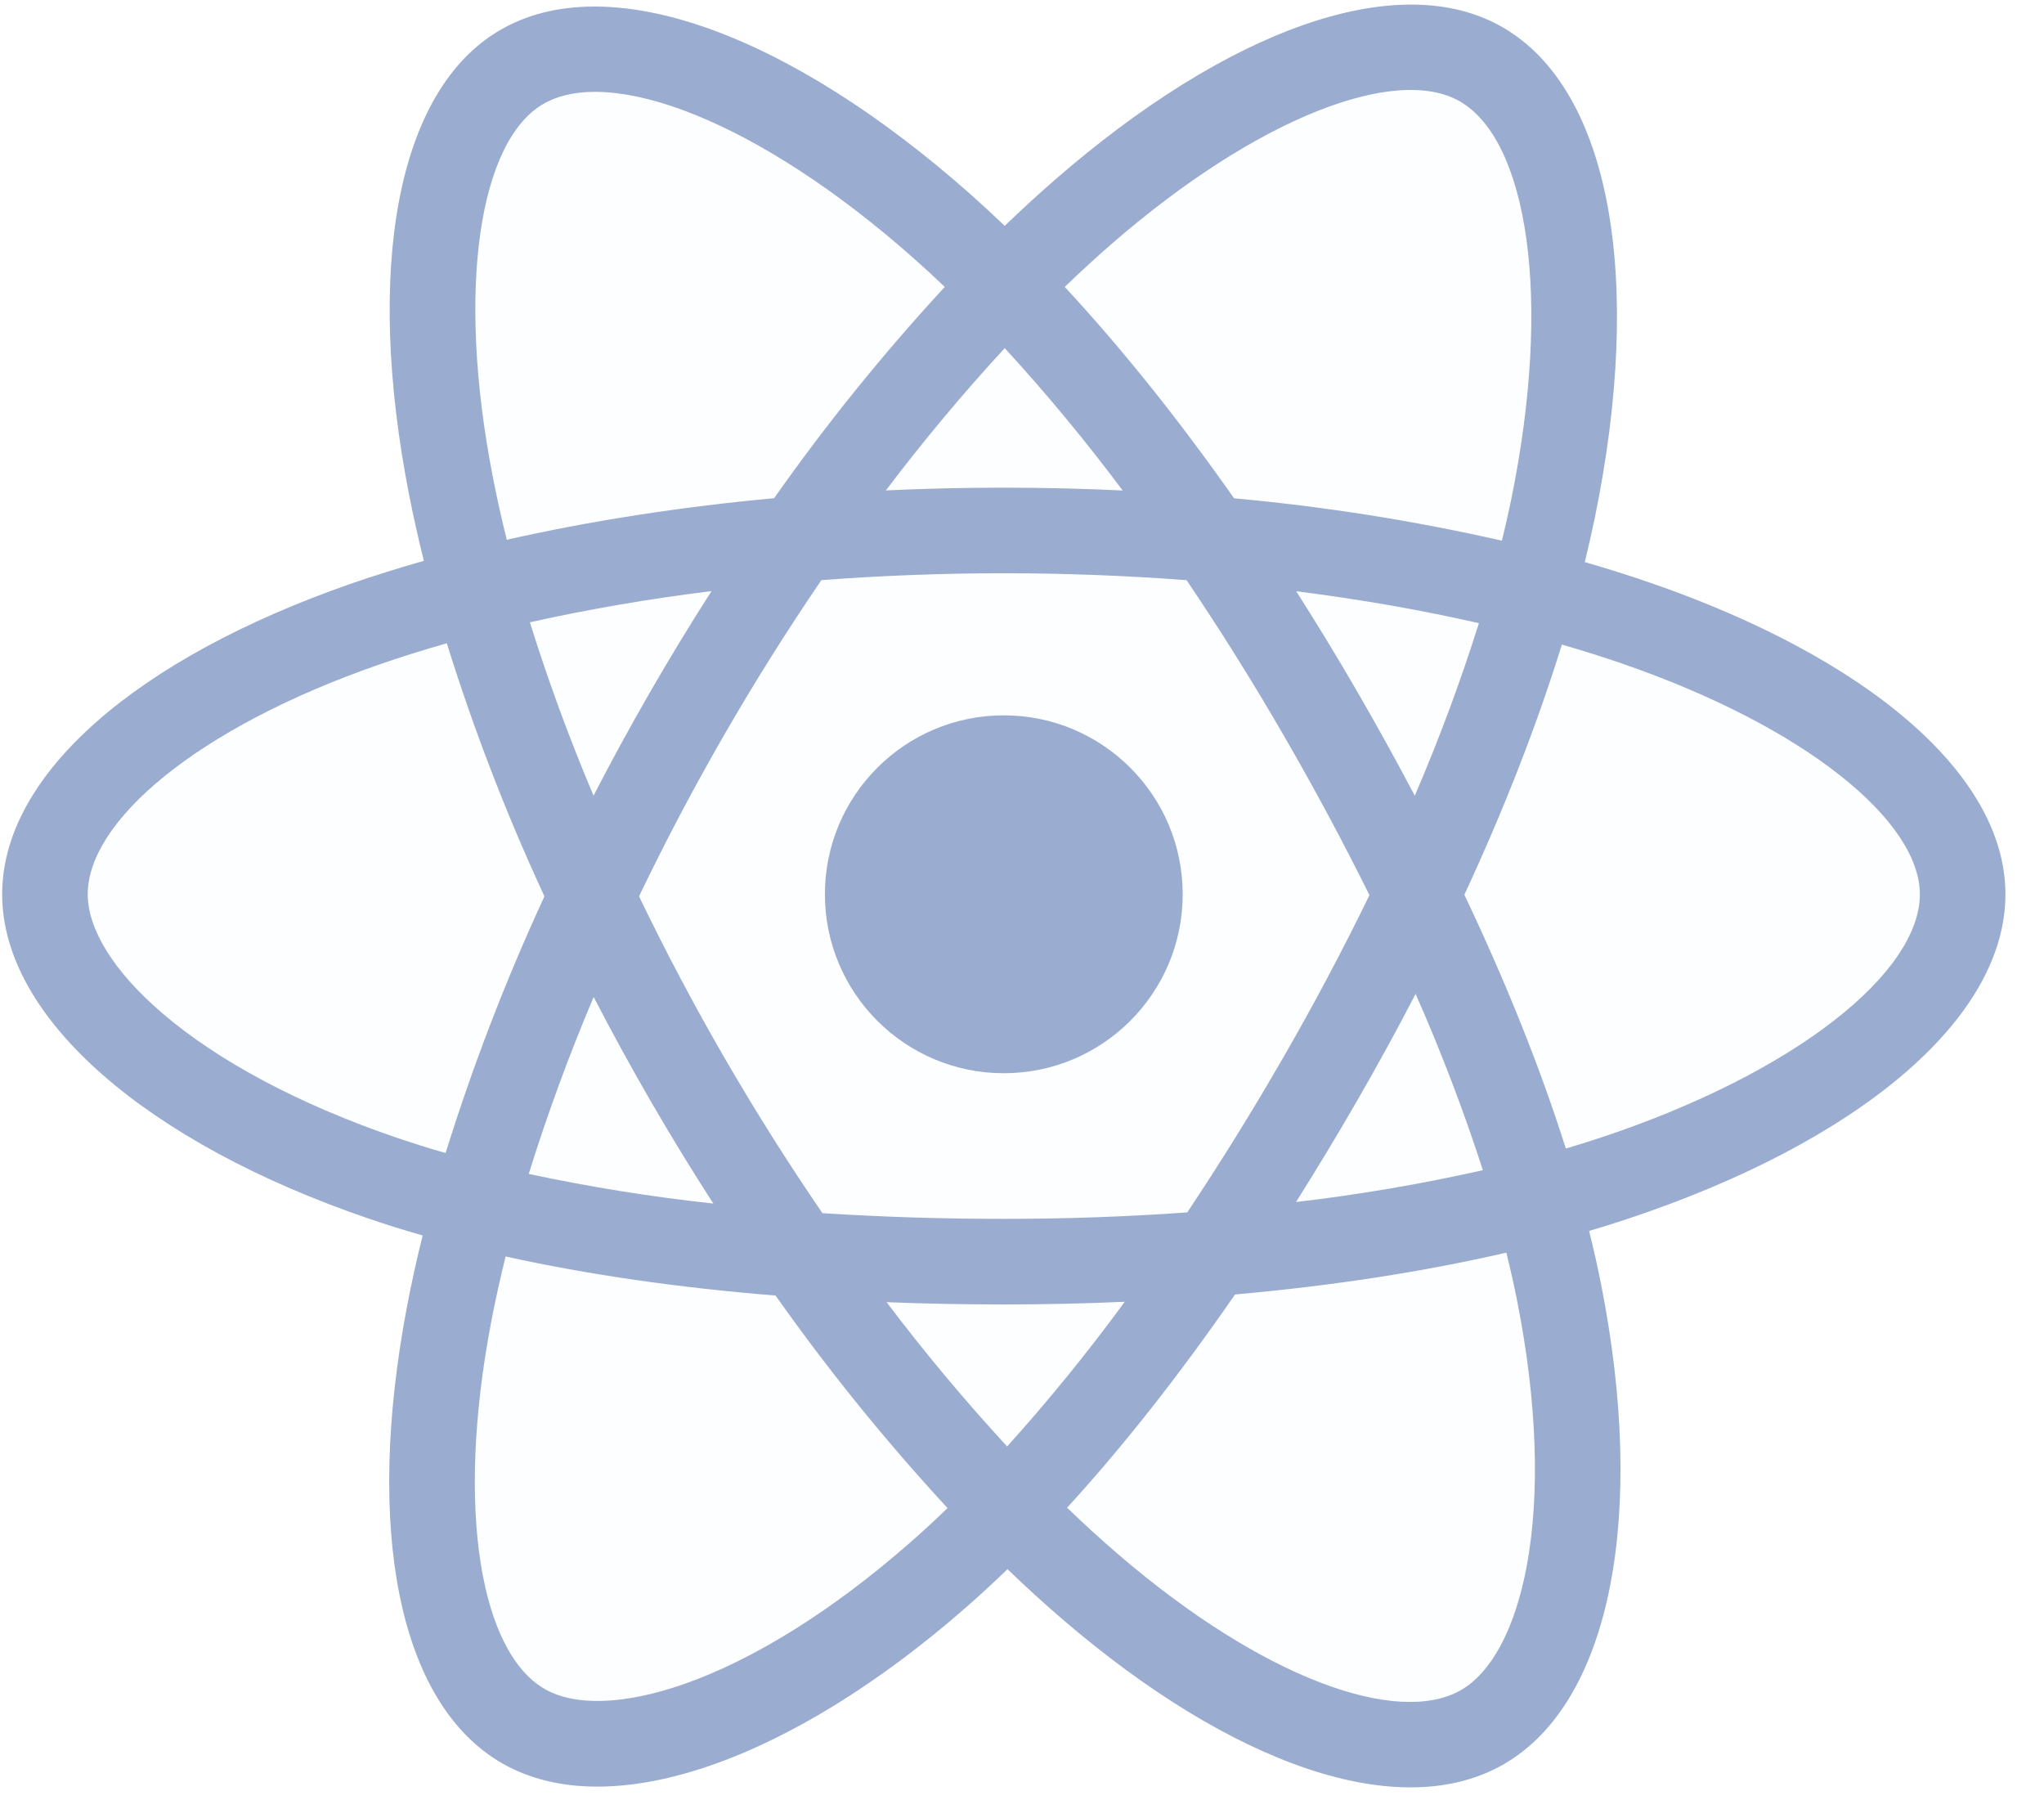
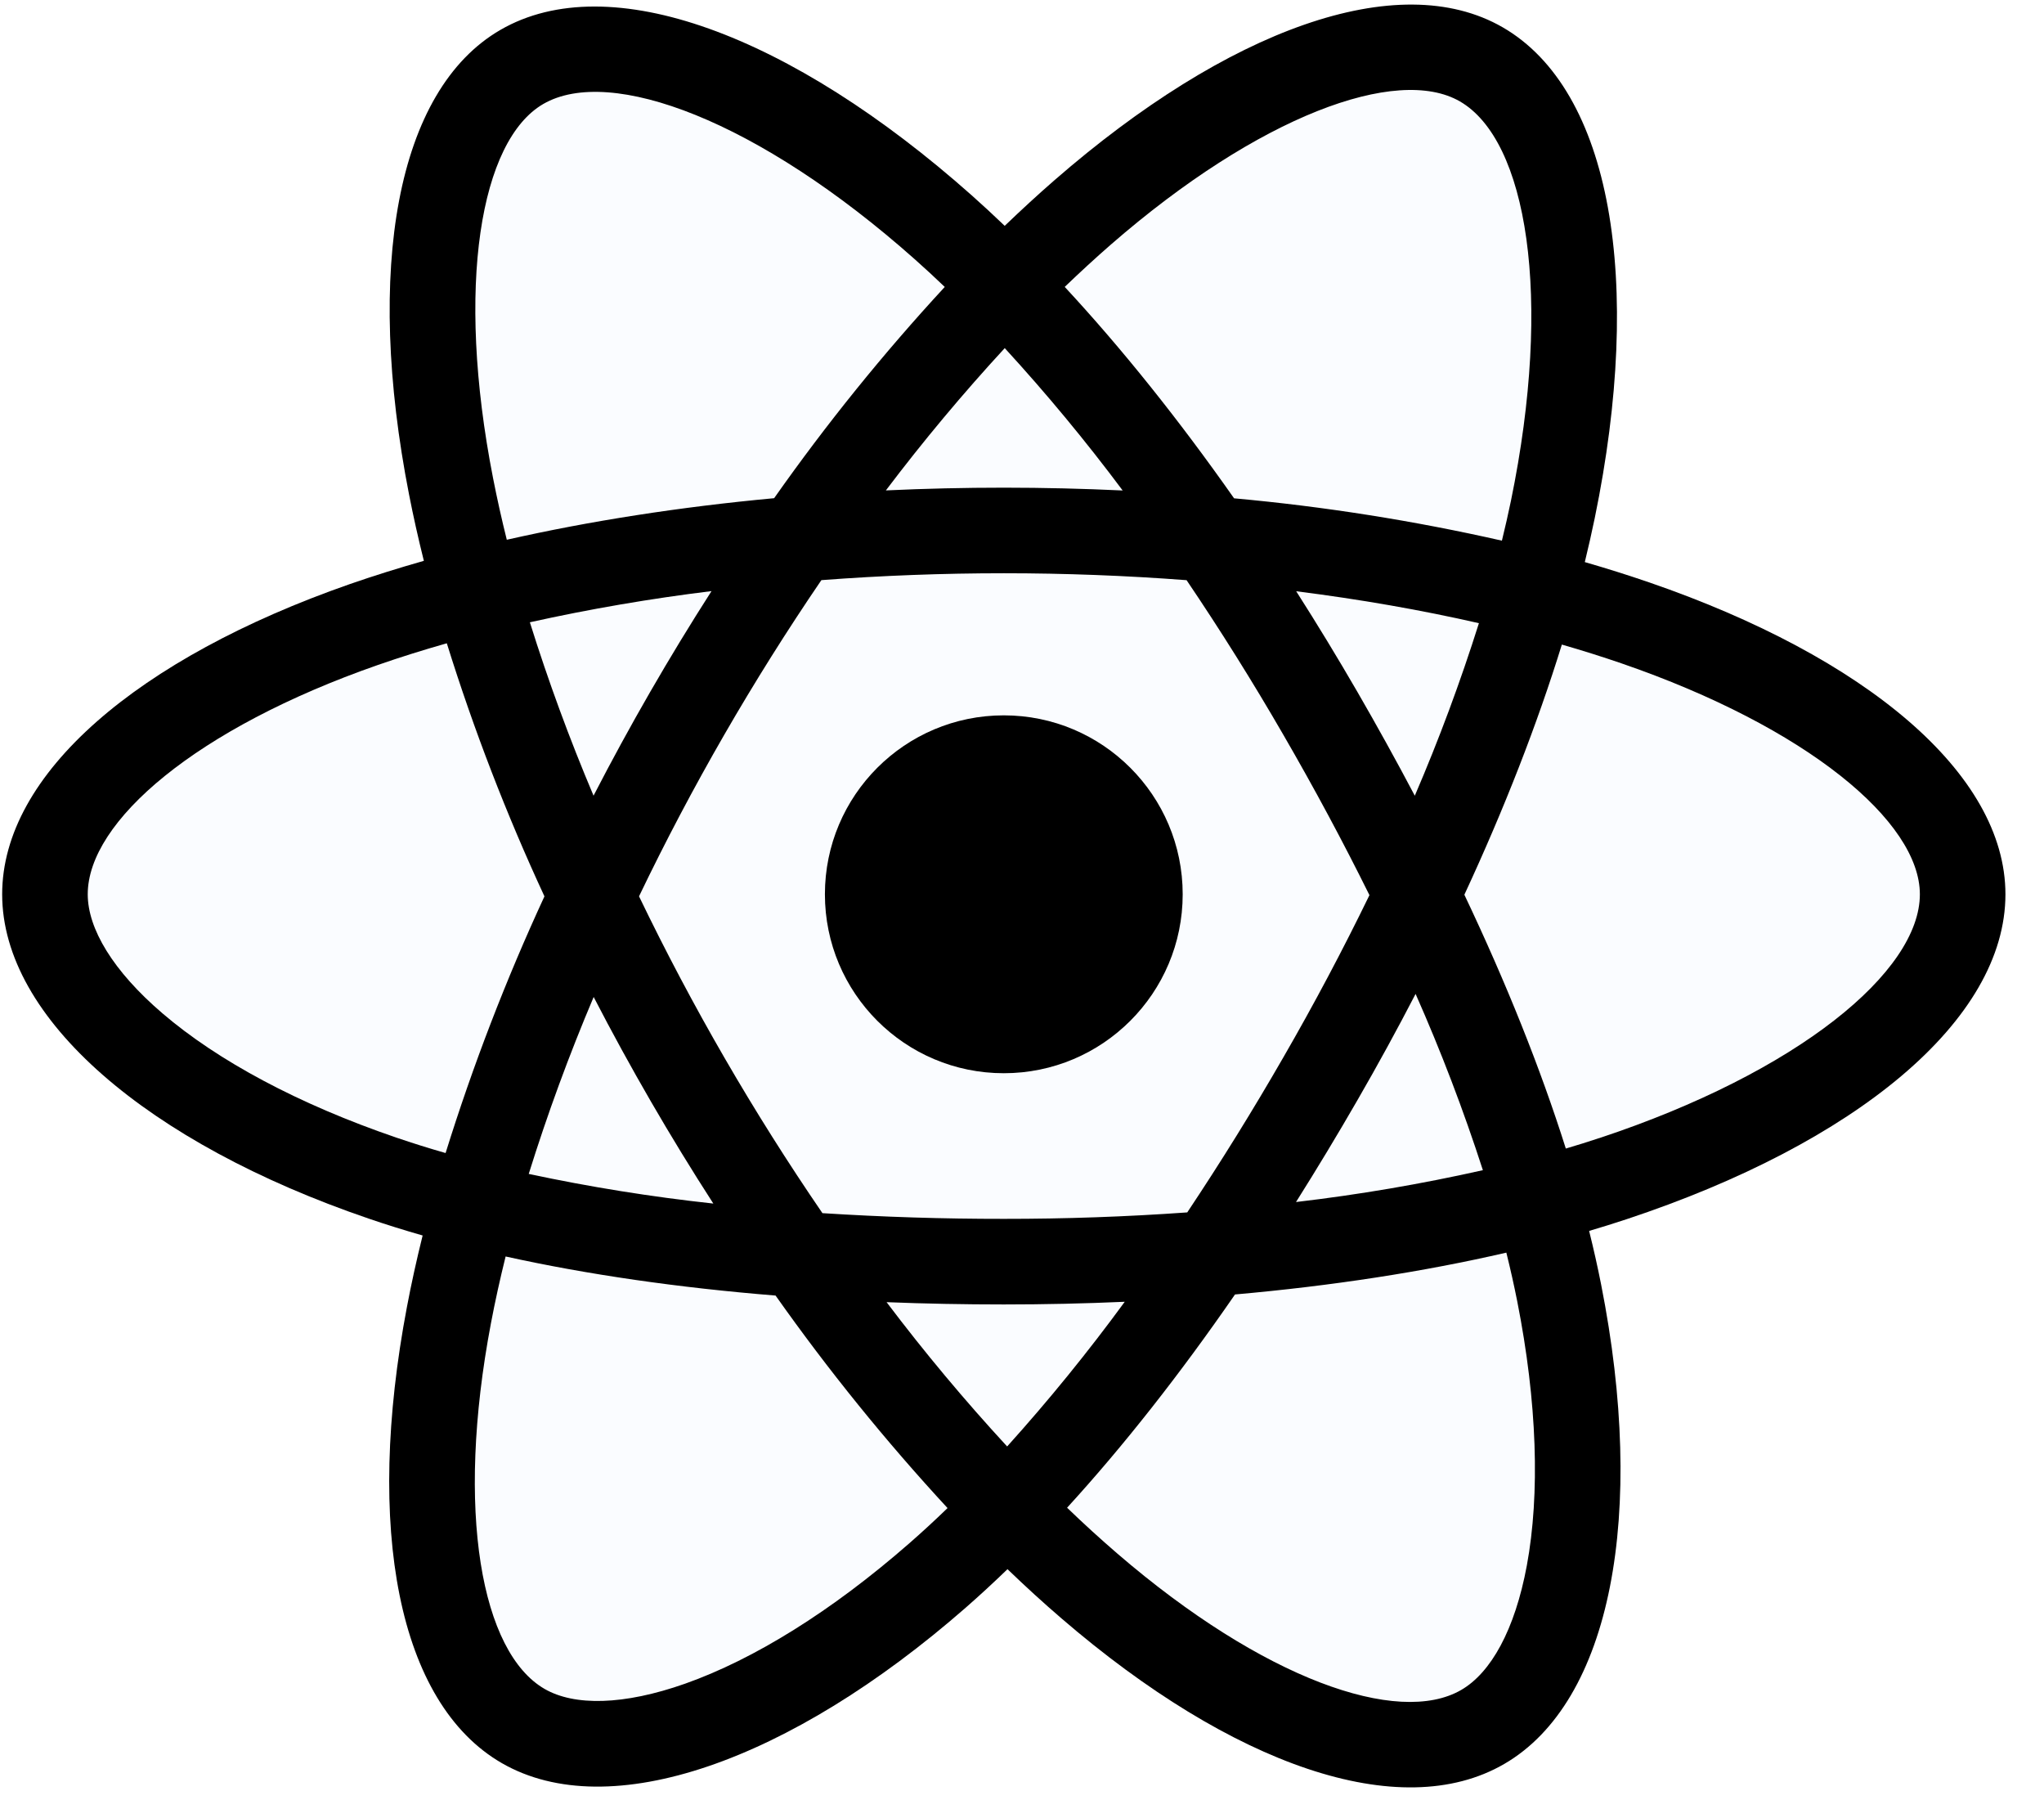
<svg xmlns="http://www.w3.org/2000/svg" width="52" height="46">
-   <g fill="none" opacity=".4">
-     <path fill="#023189" d="M41.958 14.813a34.775 34.775 0 00-1.64-.517c.092-.379.177-.752.253-1.12C41.813 7.149 41 2.293 38.228.694 35.569-.84 31.221.758 26.83 4.58c-.423.368-.846.757-1.27 1.164-.281-.27-.563-.53-.844-.78C20.114.879 15.501-.843 12.731.76c-2.656 1.537-3.443 6.103-2.325 11.816.108.552.234 1.115.377 1.688-.653.186-1.283.383-1.887.593C3.501 16.74.055 19.687.055 22.745c0 3.159 3.699 6.327 9.32 8.247.443.152.903.295 1.377.431-.154.62-.288 1.227-.4 1.82-1.066 5.614-.234 10.071 2.415 11.6 2.737 1.577 7.329-.045 11.8-3.953.354-.31.709-.637 1.064-.98.46.443.92.863 1.378 1.256 4.331 3.728 8.61 5.233 11.256 3.7 2.733-1.582 3.622-6.37 2.468-12.197-.088-.445-.19-.9-.305-1.362.322-.095.639-.194.947-.296 5.843-1.936 9.644-5.065 9.644-8.266 0-3.07-3.557-6.037-9.061-7.932z" />
+   <g fill="none">
+     <path fill="currentColor" d="M41.958 14.813a34.775 34.775 0 00-1.64-.517c.092-.379.177-.752.253-1.12C41.813 7.149 41 2.293 38.228.694 35.569-.84 31.221.758 26.83 4.58c-.423.368-.846.757-1.27 1.164-.281-.27-.563-.53-.844-.78C20.114.879 15.501-.843 12.731.76c-2.656 1.537-3.443 6.103-2.325 11.816.108.552.234 1.115.377 1.688-.653.186-1.283.383-1.887.593C3.501 16.74.055 19.687.055 22.745c0 3.159 3.699 6.327 9.32 8.247.443.152.903.295 1.377.431-.154.62-.288 1.227-.4 1.82-1.066 5.614-.234 10.071 2.415 11.6 2.737 1.577 7.329-.045 11.8-3.953.354-.31.709-.637 1.064-.98.46.443.92.863 1.378 1.256 4.331 3.728 8.61 5.233 11.256 3.7 2.733-1.582 3.622-6.37 2.468-12.197-.088-.445-.19-.9-.305-1.362.322-.095.639-.194.947-.296 5.843-1.936 9.644-5.065 9.644-8.266 0-3.07-3.557-6.037-9.061-7.932z" />
    <path fill="#FAFCFF" d="M40.69 28.944c-.278.093-.564.182-.855.268-.645-2.042-1.516-4.213-2.581-6.456 1.017-2.19 1.853-4.334 2.48-6.362.522.15 1.028.31 1.515.477 4.716 1.624 7.593 4.024 7.593 5.874 0 1.97-3.107 4.528-8.151 6.2zm-2.092 4.148c.51 2.576.582 4.906.245 6.726-.304 1.637-.914 2.727-1.67 3.164-1.605.93-5.04-.278-8.744-3.466a30.614 30.614 0 01-1.282-1.169c1.436-1.57 2.872-3.396 4.272-5.424 2.464-.218 4.792-.576 6.903-1.064.104.42.196.831.276 1.233zm-21.168 9.73c-1.57.554-2.82.57-3.575.134-1.607-.927-2.276-4.506-1.364-9.307.104-.55.229-1.115.372-1.692 2.088.461 4.398.794 6.868.994a53.02 53.02 0 004.375 5.405c-.325.314-.649.613-.971.894-1.977 1.729-3.959 2.955-5.705 3.572zm-7.352-13.89c-2.485-.85-4.537-1.953-5.944-3.158-1.264-1.082-1.902-2.157-1.902-3.029 0-1.856 2.767-4.223 7.381-5.832.56-.195 1.146-.379 1.754-.552a52.28 52.28 0 002.484 6.437 53.368 53.368 0 00-2.515 6.528 26.297 26.297 0 01-1.258-.394zm2.465-16.774c-.958-4.895-.322-8.587 1.279-9.514 1.705-.987 5.475.42 9.449 3.949.254.225.509.461.764.705a52.122 52.122 0 00-4.341 5.373c-2.397.222-4.692.58-6.801 1.057a31.204 31.204 0 01-.35-1.57zm21.983 5.428a69.196 69.196 0 00-1.55-2.548c1.627.205 3.185.478 4.648.812a46.71 46.71 0 01-1.631 4.388 78.087 78.087 0 00-1.467-2.652zm-8.965-8.732a46.56 46.56 0 013 3.621 64.234 64.234 0 00-6.024-.002 48.443 48.443 0 013.024-3.619zm-9.022 8.747a64.19 64.19 0 00-1.439 2.636 48.365 48.365 0 01-1.62-4.41 48.77 48.77 0 014.621-.793 64.126 64.126 0 00-1.562 2.567zm1.609 13.01a46.383 46.383 0 01-4.697-.754 48.71 48.71 0 011.652-4.5 63.314 63.314 0 003.045 5.255zm7.474 6.178a48.676 48.676 0 01-3.067-3.67c.976.039 1.971.058 2.982.058 1.039 0 2.066-.023 3.077-.068a46.431 46.431 0 01-2.992 3.68zm10.391-11.51a46.08 46.08 0 011.712 4.483 46.096 46.096 0 01-4.754.81 76.99 76.99 0 001.564-2.593c.52-.9 1.012-1.801 1.478-2.7zm-3.364 1.613a70.418 70.418 0 01-2.445 3.944 65.044 65.044 0 01-4.667.164 71.66 71.66 0 01-4.614-.145 61.496 61.496 0 01-4.666-8.058 61.703 61.703 0 014.639-8.042 61.575 61.575 0 019.291.001 65.89 65.89 0 012.455 3.921c.8 1.38 1.533 2.748 2.197 4.09a65.6 65.6 0 01-2.19 4.125zM37.14 2.579c1.707.984 2.37 4.954 1.299 10.158-.069.333-.146.67-.23 1.014a52.192 52.192 0 00-6.814-1.077c-1.4-1.994-2.851-3.807-4.308-5.377.392-.376.783-.736 1.172-1.075 3.763-3.274 7.28-4.567 8.881-3.643z" />
-     <path fill="#023189" d="M25.537 18.194a4.55 4.55 0 110 9.102 4.55 4.55 0 010-9.102" />
+     <path fill="currentColor" d="M25.537 18.194a4.55 4.55 0 110 9.102 4.55 4.55 0 010-9.102" />
  </g>
</svg>
